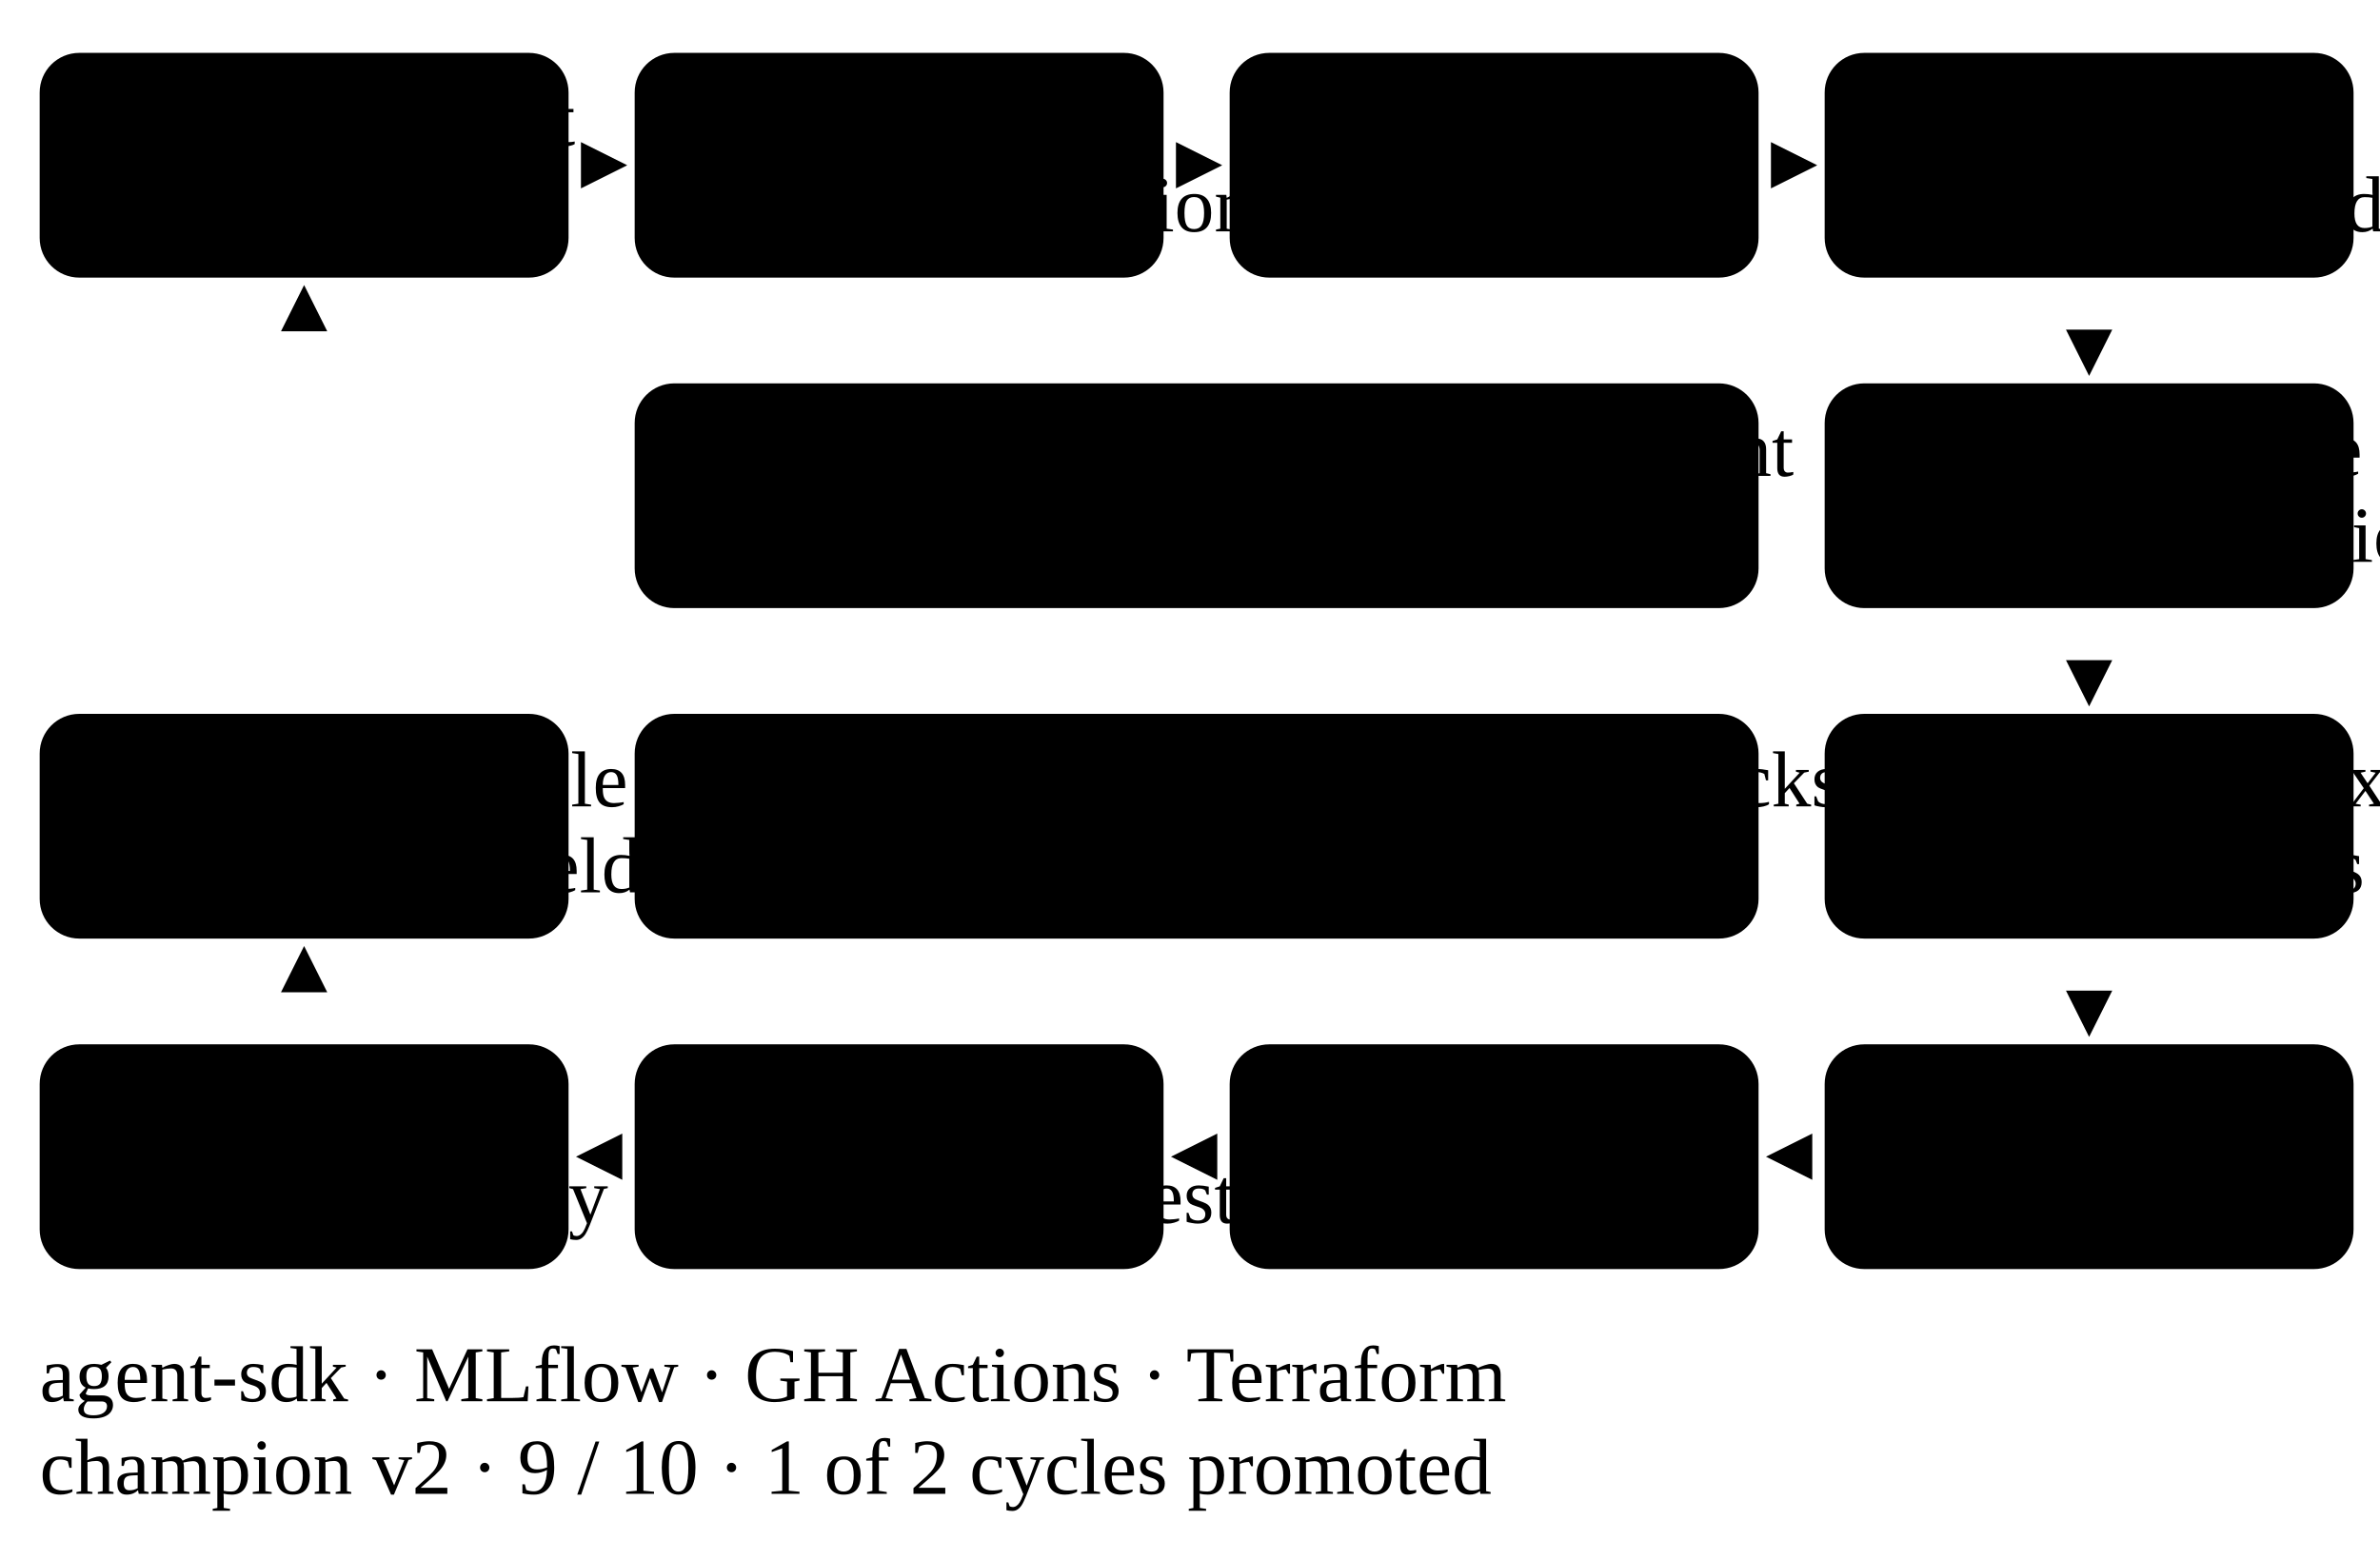
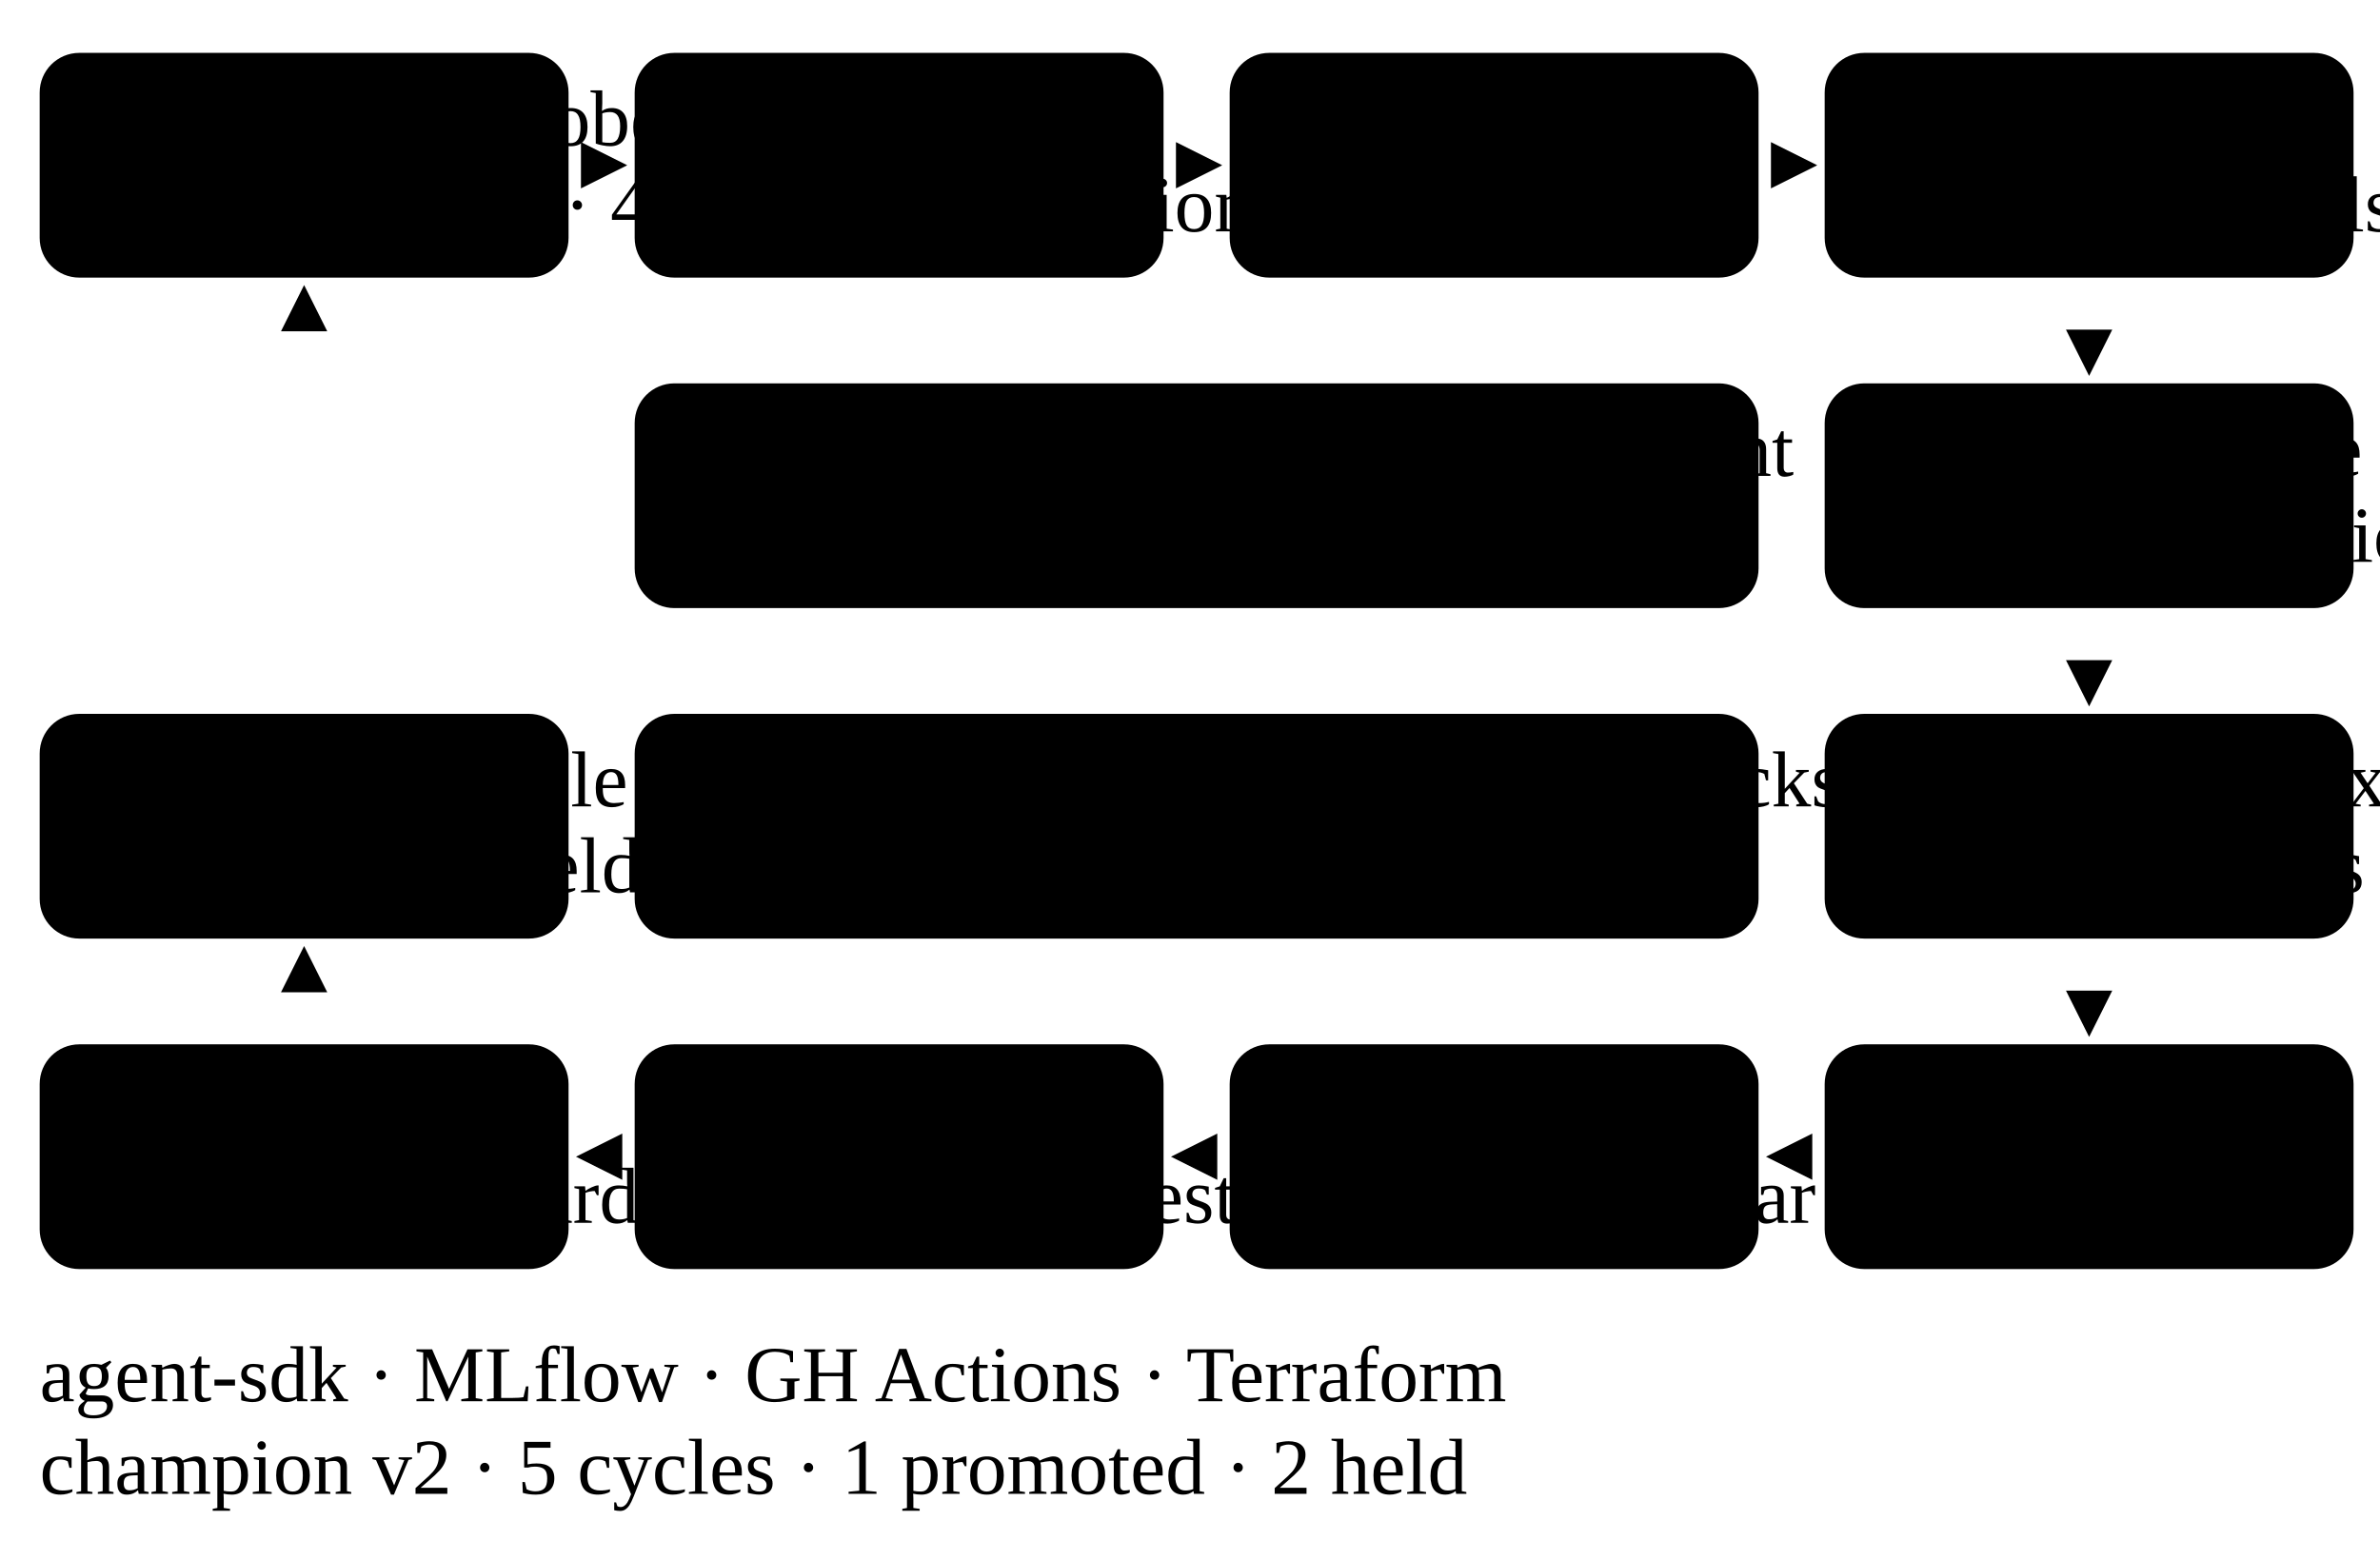
- <svg class="dia" viewBox="0 0 360 236" role="img" aria-label="The DABstep loop as a ring: the ten-task dev split feeds a run of the champion, every task is traced to a JSON file with its cost and turns, the vendored scorer grades each answer, one Sonnet 5 optimiser session reads every failure and both champion surfaces, writes only the next version's prompt and helper and files a diagnosis, the challenger runs on the same ten, a one-sided exact McNemar test on the paired flips promotes at p below 0.05 or holds, the registry records the verdict either way, CI re-scores the champion and a smoke test checks the deployed image, and a read-only reflection pass records what the next optimiser should know. Off the ring sit the single model choke point and the write guard with its checksum.">
+ <svg class="dia" viewBox="0 0 360 236" role="img" aria-label="The DABstep loop as one ring that runs in two modes. Supervised: the ten-task dev split feeds a run of the champion, every task is traced, the vendored scorer grades each answer, one Sonnet 5 optimiser session reads every failure and writes only the next version's prompt and helper, the challenger runs on the same ten, and a one-sided exact McNemar test on the paired flips promotes or holds. Unsupervised: a seeded probe of 47 of the 450 runs unscored in two passes, gold-free signals and twelve family cards replace the failures in the optimiser's prompt, and gate A promotes only if no dev task broke and the paired signals improved. Either way the registry records the verdict, CI re-scores the champion, and a reflection pass writes what the next optimiser should know. Off the ring sit the single model choke point and the write guard with its checksum.">
  <defs>
    <marker id="lp-dabstep-loop" viewBox="0 0 8 8" refX="7" refY="4" markerWidth="7" markerHeight="7" orient="auto">
      <path d="M0,0 L8,4 L0,8 z" fill="currentColor" />
    </marker>
  </defs>
  <g>
    <rect class="nd" x="6" y="8" width="80" height="34" rx="6" />
-     <text class="tx" x="46" y="22">dev split</text>
-     <text class="tx s" x="46" y="35">ten gold</text>
+     <text class="tx" x="46" y="22">dev · probe</text>
+     <text class="tx s" x="46" y="35">10 gold · 47</text>
  </g>
  <g>
    <rect class="nd" x="96" y="8" width="80" height="34" rx="6" />
    <text class="tx" x="136" y="22">run</text>
    <text class="tx s" x="136" y="35">per version</text>
  </g>
  <g>
    <rect class="nd" x="186" y="8" width="80" height="34" rx="6" />
    <text class="tx" x="226" y="22">trace</text>
    <text class="tx s" x="226" y="35">per task</text>
  </g>
  <g>
    <rect class="nd" x="276" y="8" width="80" height="34" rx="6" />
    <text class="tx" x="316" y="22">score</text>
-     <text class="tx s" x="316" y="35">vendored</text>
+     <text class="tx s" x="316" y="35">or signals</text>
  </g>
  <g>
    <rect class="nd hi" x="276" y="58" width="80" height="34" rx="6" />
    <text class="tx" x="316" y="72">optimise</text>
    <text class="tx s" x="316" y="85">one session</text>
  </g>
  <g>
    <rect class="nd hi" x="276" y="108" width="80" height="34" rx="6" />
    <text class="tx" x="316" y="122">write next</text>
    <text class="tx s" x="316" y="135">two files</text>
  </g>
  <g>
    <rect class="nd" x="276" y="158" width="80" height="34" rx="6" />
    <text class="tx" x="316" y="172">register</text>
    <text class="tx s" x="316" y="185">or hold</text>
  </g>
  <g>
    <rect class="nd hi" x="186" y="158" width="80" height="34" rx="6" />
    <text class="tx" x="226" y="172">gate</text>
-     <text class="tx s" x="226" y="185">p &lt; .05</text>
+     <text class="tx s" x="226" y="185">McNemar · A</text>
  </g>
  <g>
    <rect class="nd" x="96" y="158" width="80" height="34" rx="6" />
    <text class="tx" x="136" y="172">deploy</text>
    <text class="tx s" x="136" y="185">smoke test</text>
  </g>
  <g>
    <rect class="nd" x="6" y="158" width="80" height="34" rx="6" />
    <text class="tx" x="46" y="172">reflect</text>
-     <text class="tx s" x="46" y="185">read-only</text>
+     <text class="tx s" x="46" y="185">→ 12 cards</text>
  </g>
  <g>
    <rect class="nd" x="6" y="108" width="80" height="34" rx="6" />
    <text class="tx" x="46" y="122">next cycle</text>
    <text class="tx s" x="46" y="135">keeps held</text>
  </g>
  <g>
    <rect class="nd ext" x="96" y="58" width="170" height="34" rx="6" />
    <text class="tx" x="181" y="72">llm.py choke point</text>
    <text class="tx s" x="181" y="85">haiku · sonnet</text>
  </g>
  <g>
    <rect class="nd ext" x="96" y="108" width="170" height="34" rx="6" />
    <text class="tx" x="181" y="122">write guard · checksum</text>
    <text class="tx s" x="181" y="135">ten paths</text>
  </g>
  <path class="ed" d="M86,25 H94" marker-end="url(#lp-dabstep-loop)" />
  <path class="ed" d="M176,25 H184" marker-end="url(#lp-dabstep-loop)" />
  <path class="ed" d="M266,25 H274" marker-end="url(#lp-dabstep-loop)" />
  <path class="ed" d="M316,42 V56" marker-end="url(#lp-dabstep-loop)" />
  <path class="ed" d="M316,92 V106" marker-end="url(#lp-dabstep-loop)" />
  <path class="ed" d="M316,142 V156" marker-end="url(#lp-dabstep-loop)" />
  <path class="ed" d="M276,175 H268" marker-end="url(#lp-dabstep-loop)" />
  <path class="ed" d="M186,175 H178" marker-end="url(#lp-dabstep-loop)" />
  <path class="ed" d="M96,175 H88" marker-end="url(#lp-dabstep-loop)" />
  <path class="ed" d="M46,158 V144" marker-end="url(#lp-dabstep-loop)" />
  <path class="ed" d="M46,108 V44" marker-end="url(#lp-dabstep-loop)" />
  <text class="cap" x="6" y="212">agent-sdk · MLflow · GH Actions · Terraform</text>
-   <text class="cap" x="6" y="226">champion v2 · 9 / 10 · 1 of 2 cycles promoted</text>
+   <text class="cap" x="6" y="226">champion v2 · 5 cycles · 1 promoted · 2 held</text>
</svg>
